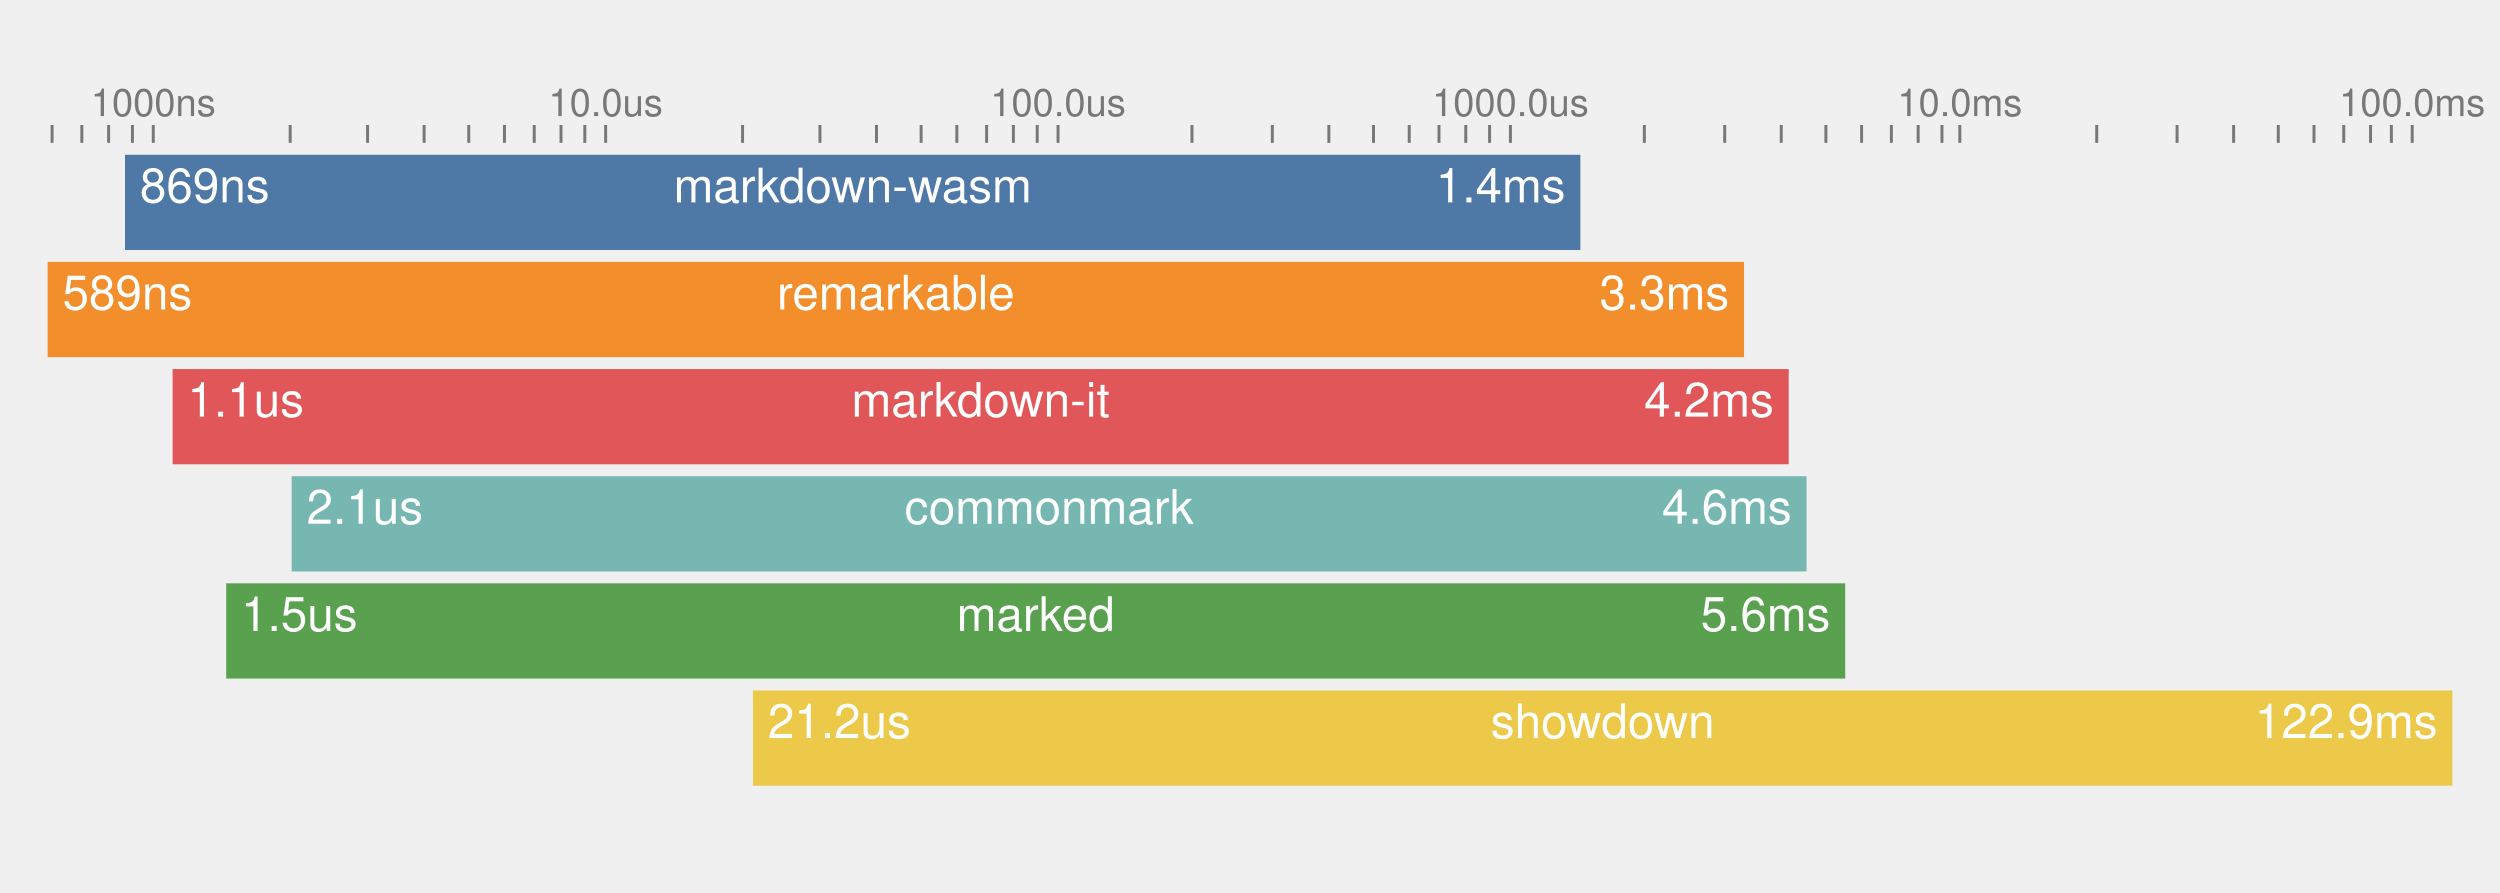
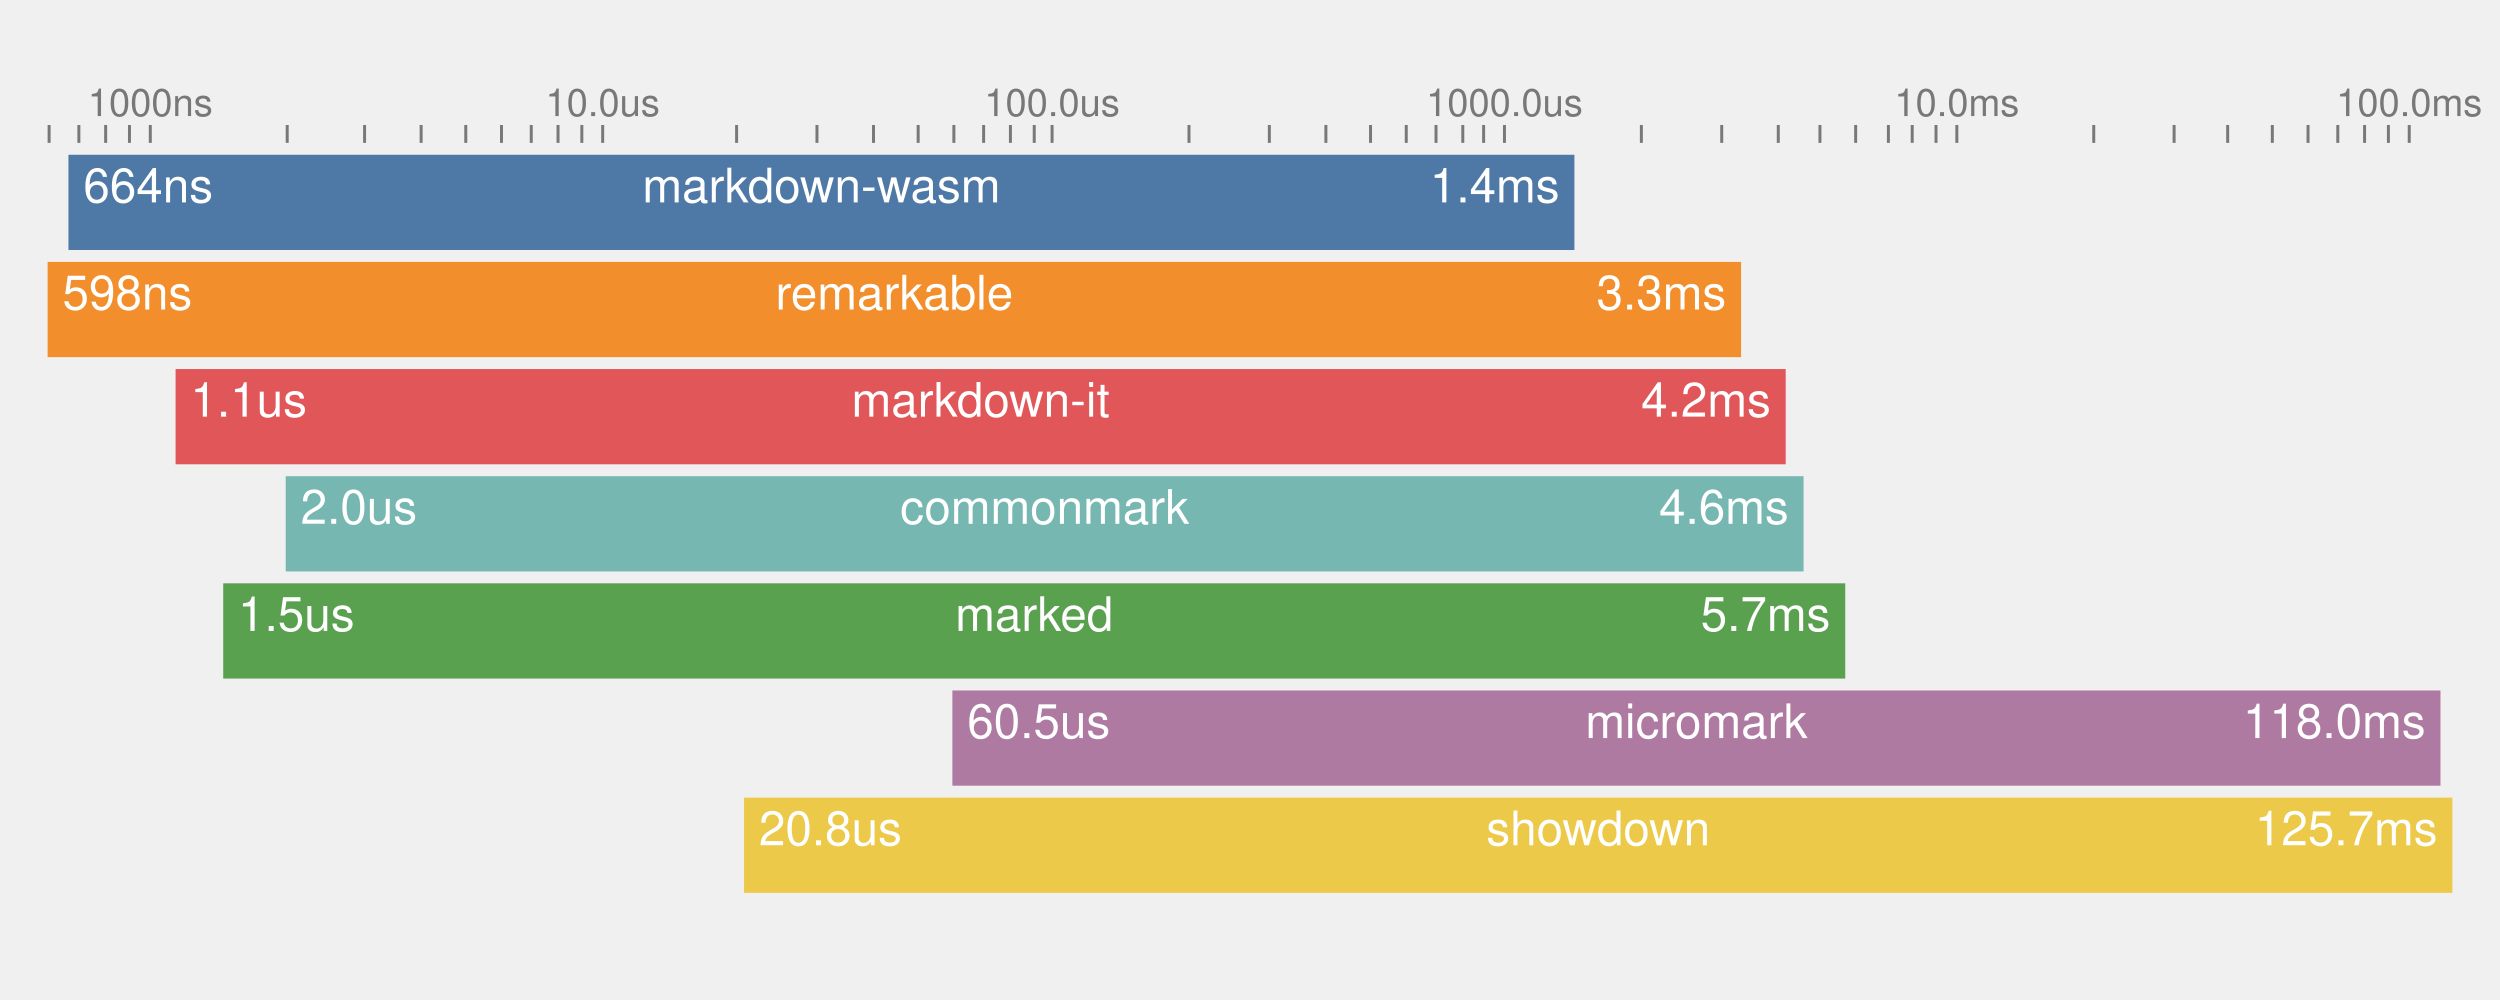
- <svg xmlns="http://www.w3.org/2000/svg" width="840" height="300" font-family="-apple-system,BlinkMacSystemFont,&quot;Segoe UI&quot;,Helvetica,Arial,sans-serif" font-size="16">
-   <path fill="#4e79a7" d="M42 52h489v32H42z" />
-   <path fill="#f28e2c" d="M16 88h570v32H16z" />
-   <path fill="#e15759" d="M58 124h543v32H58z" />
-   <path fill="#76b7b2" d="M98 160h509v32H98z" />
-   <path fill="#59a14f" d="M76 196h544v32H76z" />
-   <path fill="#edc949" d="M253 232h571v32H253z" />
+ <svg xmlns="http://www.w3.org/2000/svg" width="840" height="336" font-family="-apple-system,BlinkMacSystemFont,&quot;Segoe UI&quot;,Helvetica,Arial,sans-serif" font-size="16">
+   <path fill="#4e79a7" d="M23 52h506v32H23z" />
+   <path fill="#f28e2c" d="M16 88h569v32H16z" />
+   <path fill="#e15759" d="M59 124h541v32H59z" />
+   <path fill="#76b7b2" d="M96 160h510v32H96z" />
+   <path fill="#59a14f" d="M75 196h545v32H75z" />
+   <path fill="#af7aa1" d="M320 232h500v32H320z" />
+   <path fill="#edc949" d="M250 268h574v32H250z" />
  <g fill="#fff" font-weight="500" text-anchor="middle">
-     <text x="286.5" y="68" alignment-baseline="central">markdown-wasm</text>
-     <text x="301" y="104" alignment-baseline="central">remarkable</text>
+     <text x="276" y="68" alignment-baseline="central">markdown-wasm</text>
+     <text x="300.5" y="104" alignment-baseline="central">remarkable</text>
    <text x="329.5" y="140" alignment-baseline="central">markdown-it</text>
-     <text x="352.5" y="176" alignment-baseline="central">commonmark</text>
-     <text x="348" y="212" alignment-baseline="central">marked</text>
-     <text x="538.5" y="248" alignment-baseline="central">showdown</text>
+     <text x="351" y="176" alignment-baseline="central">commonmark</text>
+     <text x="347.5" y="212" alignment-baseline="central">marked</text>
+     <text x="570" y="248" alignment-baseline="central">micromark</text>
+     <text x="537" y="284" alignment-baseline="central">showdown</text>
  </g>
  <g fill="#fff" font-weight="500">
-     <text x="42" y="68" alignment-baseline="central" dx="5">869ns</text>
-     <text x="16" y="104" alignment-baseline="central" dx="5">589ns</text>
-     <text x="58" y="140" alignment-baseline="central" dx="5">1.1us</text>
-     <text x="98" y="176" alignment-baseline="central" dx="5">2.1us</text>
-     <text x="76" y="212" alignment-baseline="central" dx="5">1.5us</text>
-     <text x="253" y="248" alignment-baseline="central" dx="5">21.2us</text>
+     <text x="23" y="68" alignment-baseline="central" dx="5">664ns</text>
+     <text x="16" y="104" alignment-baseline="central" dx="5">598ns</text>
+     <text x="59" y="140" alignment-baseline="central" dx="5">1.1us</text>
+     <text x="96" y="176" alignment-baseline="central" dx="5">2.0us</text>
+     <text x="75" y="212" alignment-baseline="central" dx="5">1.5us</text>
+     <text x="320" y="248" alignment-baseline="central" dx="5">60.5us</text>
+     <text x="250" y="284" alignment-baseline="central" dx="5">20.8us</text>
  </g>
  <g fill="#fff" font-weight="500" text-anchor="end">
-     <text x="531" y="68" alignment-baseline="central" dx="-5">1.4ms</text>
-     <text x="586" y="104" alignment-baseline="central" dx="-5">3.3ms</text>
-     <text x="601" y="140" alignment-baseline="central" dx="-5">4.2ms</text>
-     <text x="607" y="176" alignment-baseline="central" dx="-5">4.6ms</text>
-     <text x="620" y="212" alignment-baseline="central" dx="-5">5.6ms</text>
-     <text x="824" y="248" alignment-baseline="central" dx="-5">122.9ms</text>
+     <text x="529" y="68" alignment-baseline="central" dx="-5">1.4ms</text>
+     <text x="585" y="104" alignment-baseline="central" dx="-5">3.3ms</text>
+     <text x="600" y="140" alignment-baseline="central" dx="-5">4.2ms</text>
+     <text x="606" y="176" alignment-baseline="central" dx="-5">4.6ms</text>
+     <text x="620" y="212" alignment-baseline="central" dx="-5">5.7ms</text>
+     <text x="820" y="248" alignment-baseline="central" dx="-5">118.0ms</text>
+     <text x="824" y="284" alignment-baseline="central" dx="-5">125.7ms</text>
  </g>
  <g fill="none" font-size="12.8" text-anchor="middle" opacity=".5">
-     <path stroke="currentColor" d="M17.5 48v-6M27.5 48v-6M36.5 48v-6M44.5 48v-6" />
+     <path stroke="currentColor" d="M16.5 48v-6M26.5 48v-6M35.5 48v-6M43.5 48v-6" />
    <g class="tick">
-       <path stroke="currentColor" d="M51.5 48v-6" />
-       <text fill="currentColor" y="-9" dy="0em" transform="translate(51.5 48)">1000ns</text>
+       <path stroke="currentColor" d="M50.5 48v-6" />
+       <text fill="currentColor" y="-9" dy="0em" transform="translate(50.5 48)">1000ns</text>
    </g>
-     <path stroke="currentColor" d="M97.5 48v-6M123.5 48v-6M142.5 48v-6M157.5 48v-6M169.5 48v-6M179.5 48v-6M188.5 48v-6M196.5 48v-6" />
+     <path stroke="currentColor" d="M96.5 48v-6M122.5 48v-6M141.5 48v-6M156.5 48v-6M168.5 48v-6M178.5 48v-6M187.5 48v-6M195.5 48v-6" />
    <g class="tick">
-       <path stroke="currentColor" d="M203.5 48v-6" />
-       <text fill="currentColor" y="-9" dy="0em" transform="translate(203.5 48)">10.0us</text>
+       <path stroke="currentColor" d="M202.5 48v-6" />
+       <text fill="currentColor" y="-9" dy="0em" transform="translate(202.5 48)">10.0us</text>
    </g>
-     <path stroke="currentColor" d="M249.5 48v-6M275.5 48v-6M294.5 48v-6M309.5 48v-6M321.5 48v-6M331.5 48v-6M340.5 48v-6M348.5 48v-6" />
+     <path stroke="currentColor" d="M247.5 48v-6M274.5 48v-6M293.5 48v-6M308.5 48v-6M320.5 48v-6M330.5 48v-6M339.5 48v-6M347.5 48v-6" />
    <g class="tick">
-       <path stroke="currentColor" d="M355.5 48v-6" />
-       <text fill="currentColor" y="-9" dy="0em" transform="translate(355.5 48)">100.0us</text>
+       <path stroke="currentColor" d="M353.5 48v-6" />
+       <text fill="currentColor" y="-9" dy="0em" transform="translate(353.5 48)">100.0us</text>
    </g>
-     <path stroke="currentColor" d="M400.5 48v-6M427.5 48v-6M446.5 48v-6M461.5 48v-6M473.5 48v-6M483.5 48v-6M492.5 48v-6M500.5 48v-6" />
+     <path stroke="currentColor" d="M399.5 48v-6M426.5 48v-6M445.5 48v-6M460.5 48v-6M472.5 48v-6M482.5 48v-6M491.5 48v-6M498.5 48v-6" />
    <g class="tick">
-       <path stroke="currentColor" d="M507.5 48v-6" />
-       <text fill="currentColor" y="-9" dy="0em" transform="translate(507.5 48)">1000.0us</text>
+       <path stroke="currentColor" d="M505.5 48v-6" />
+       <text fill="currentColor" y="-9" dy="0em" transform="translate(505.5 48)">1000.0us</text>
    </g>
-     <path stroke="currentColor" d="M552.5 48v-6M579.5 48v-6M598.5 48v-6M613.5 48v-6M625.5 48v-6M635.5 48v-6M644.5 48v-6M652.5 48v-6" />
+     <path stroke="currentColor" d="M551.5 48v-6M578.5 48v-6M597.5 48v-6M611.5 48v-6M623.5 48v-6M634.5 48v-6M642.5 48v-6M650.5 48v-6" />
    <g class="tick">
-       <path stroke="currentColor" d="M658.5 48v-6" />
-       <text fill="currentColor" y="-9" dy="0em" transform="translate(658.5 48)">10.0ms</text>
+       <path stroke="currentColor" d="M657.5 48v-6" />
+       <text fill="currentColor" y="-9" dy="0em" transform="translate(657.5 48)">10.0ms</text>
    </g>
-     <path stroke="currentColor" d="M704.5 48v-6M731.5 48v-6M750.5 48v-6M765.5 48v-6M777.5 48v-6M787.5 48v-6M796.5 48v-6M803.5 48v-6" />
+     <path stroke="currentColor" d="M703.5 48v-6M730.5 48v-6M748.5 48v-6M763.5 48v-6M775.5 48v-6M785.5 48v-6M794.5 48v-6M802.5 48v-6" />
    <g class="tick">
-       <path stroke="currentColor" d="M810.5 48v-6" />
-       <text fill="currentColor" y="-9" dy="0em" transform="translate(810.5 48)">100.0ms</text>
+       <path stroke="currentColor" d="M809.5 48v-6" />
+       <text fill="currentColor" y="-9" dy="0em" transform="translate(809.5 48)">100.0ms</text>
    </g>
  </g>
</svg>
